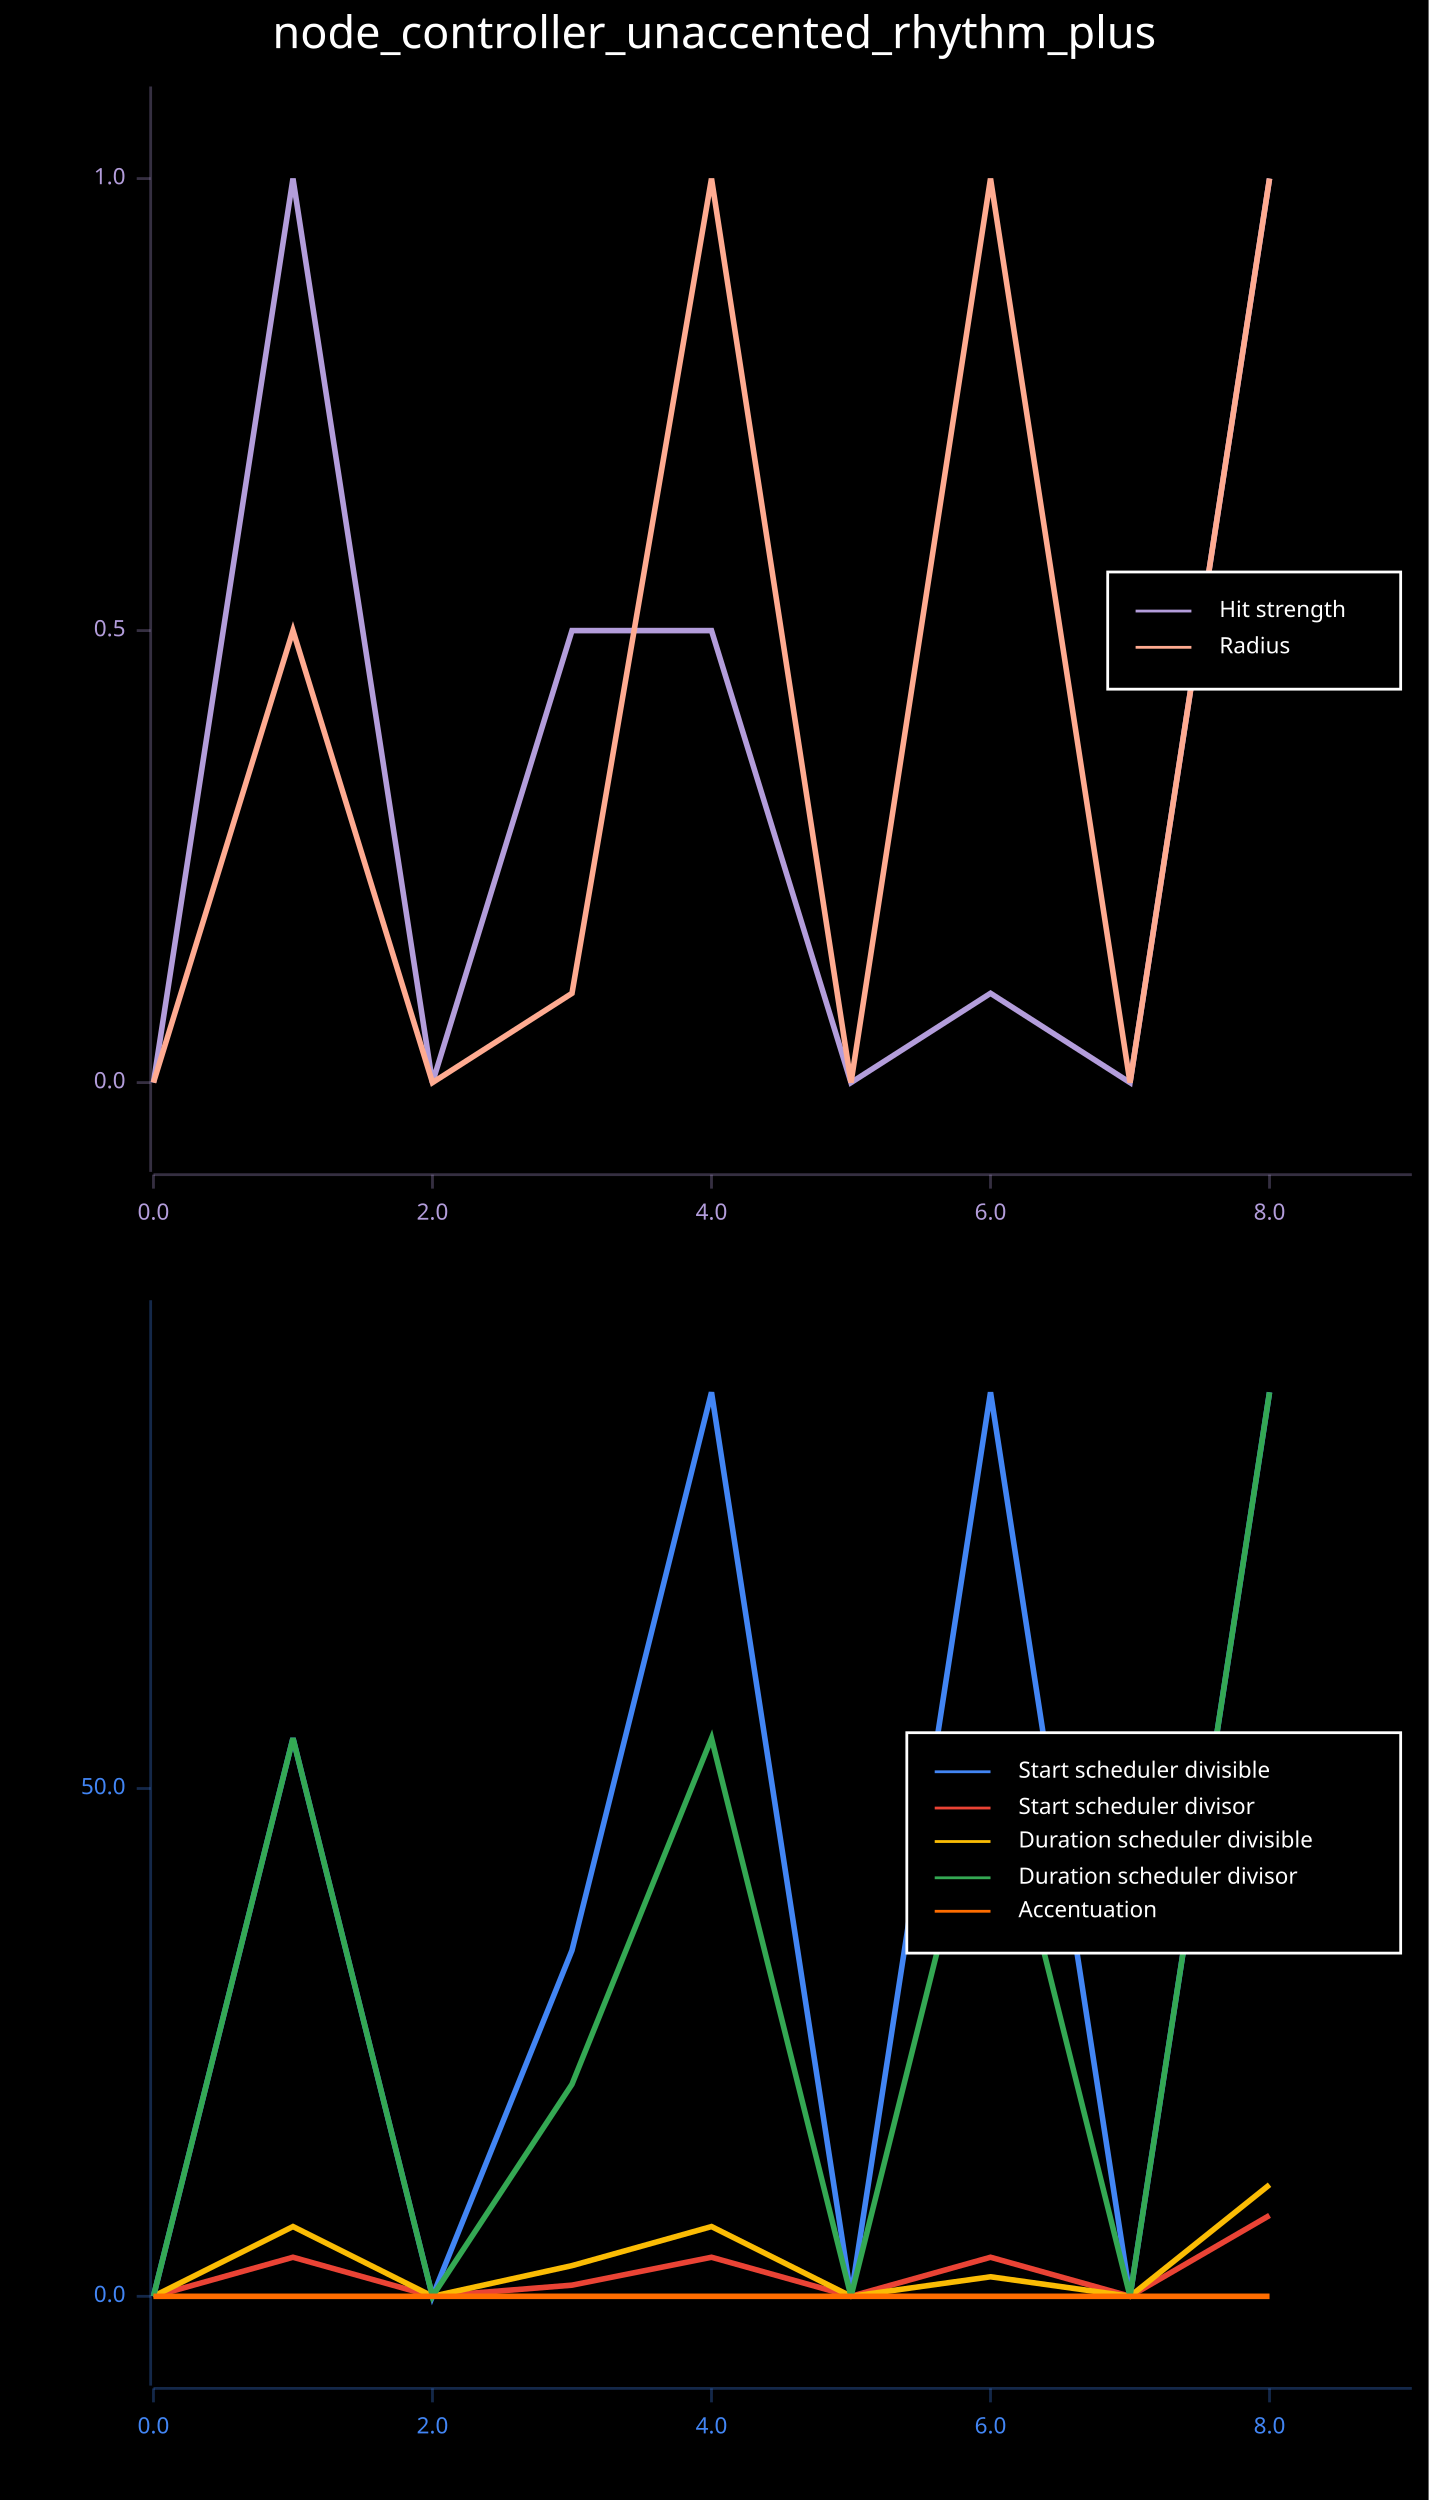
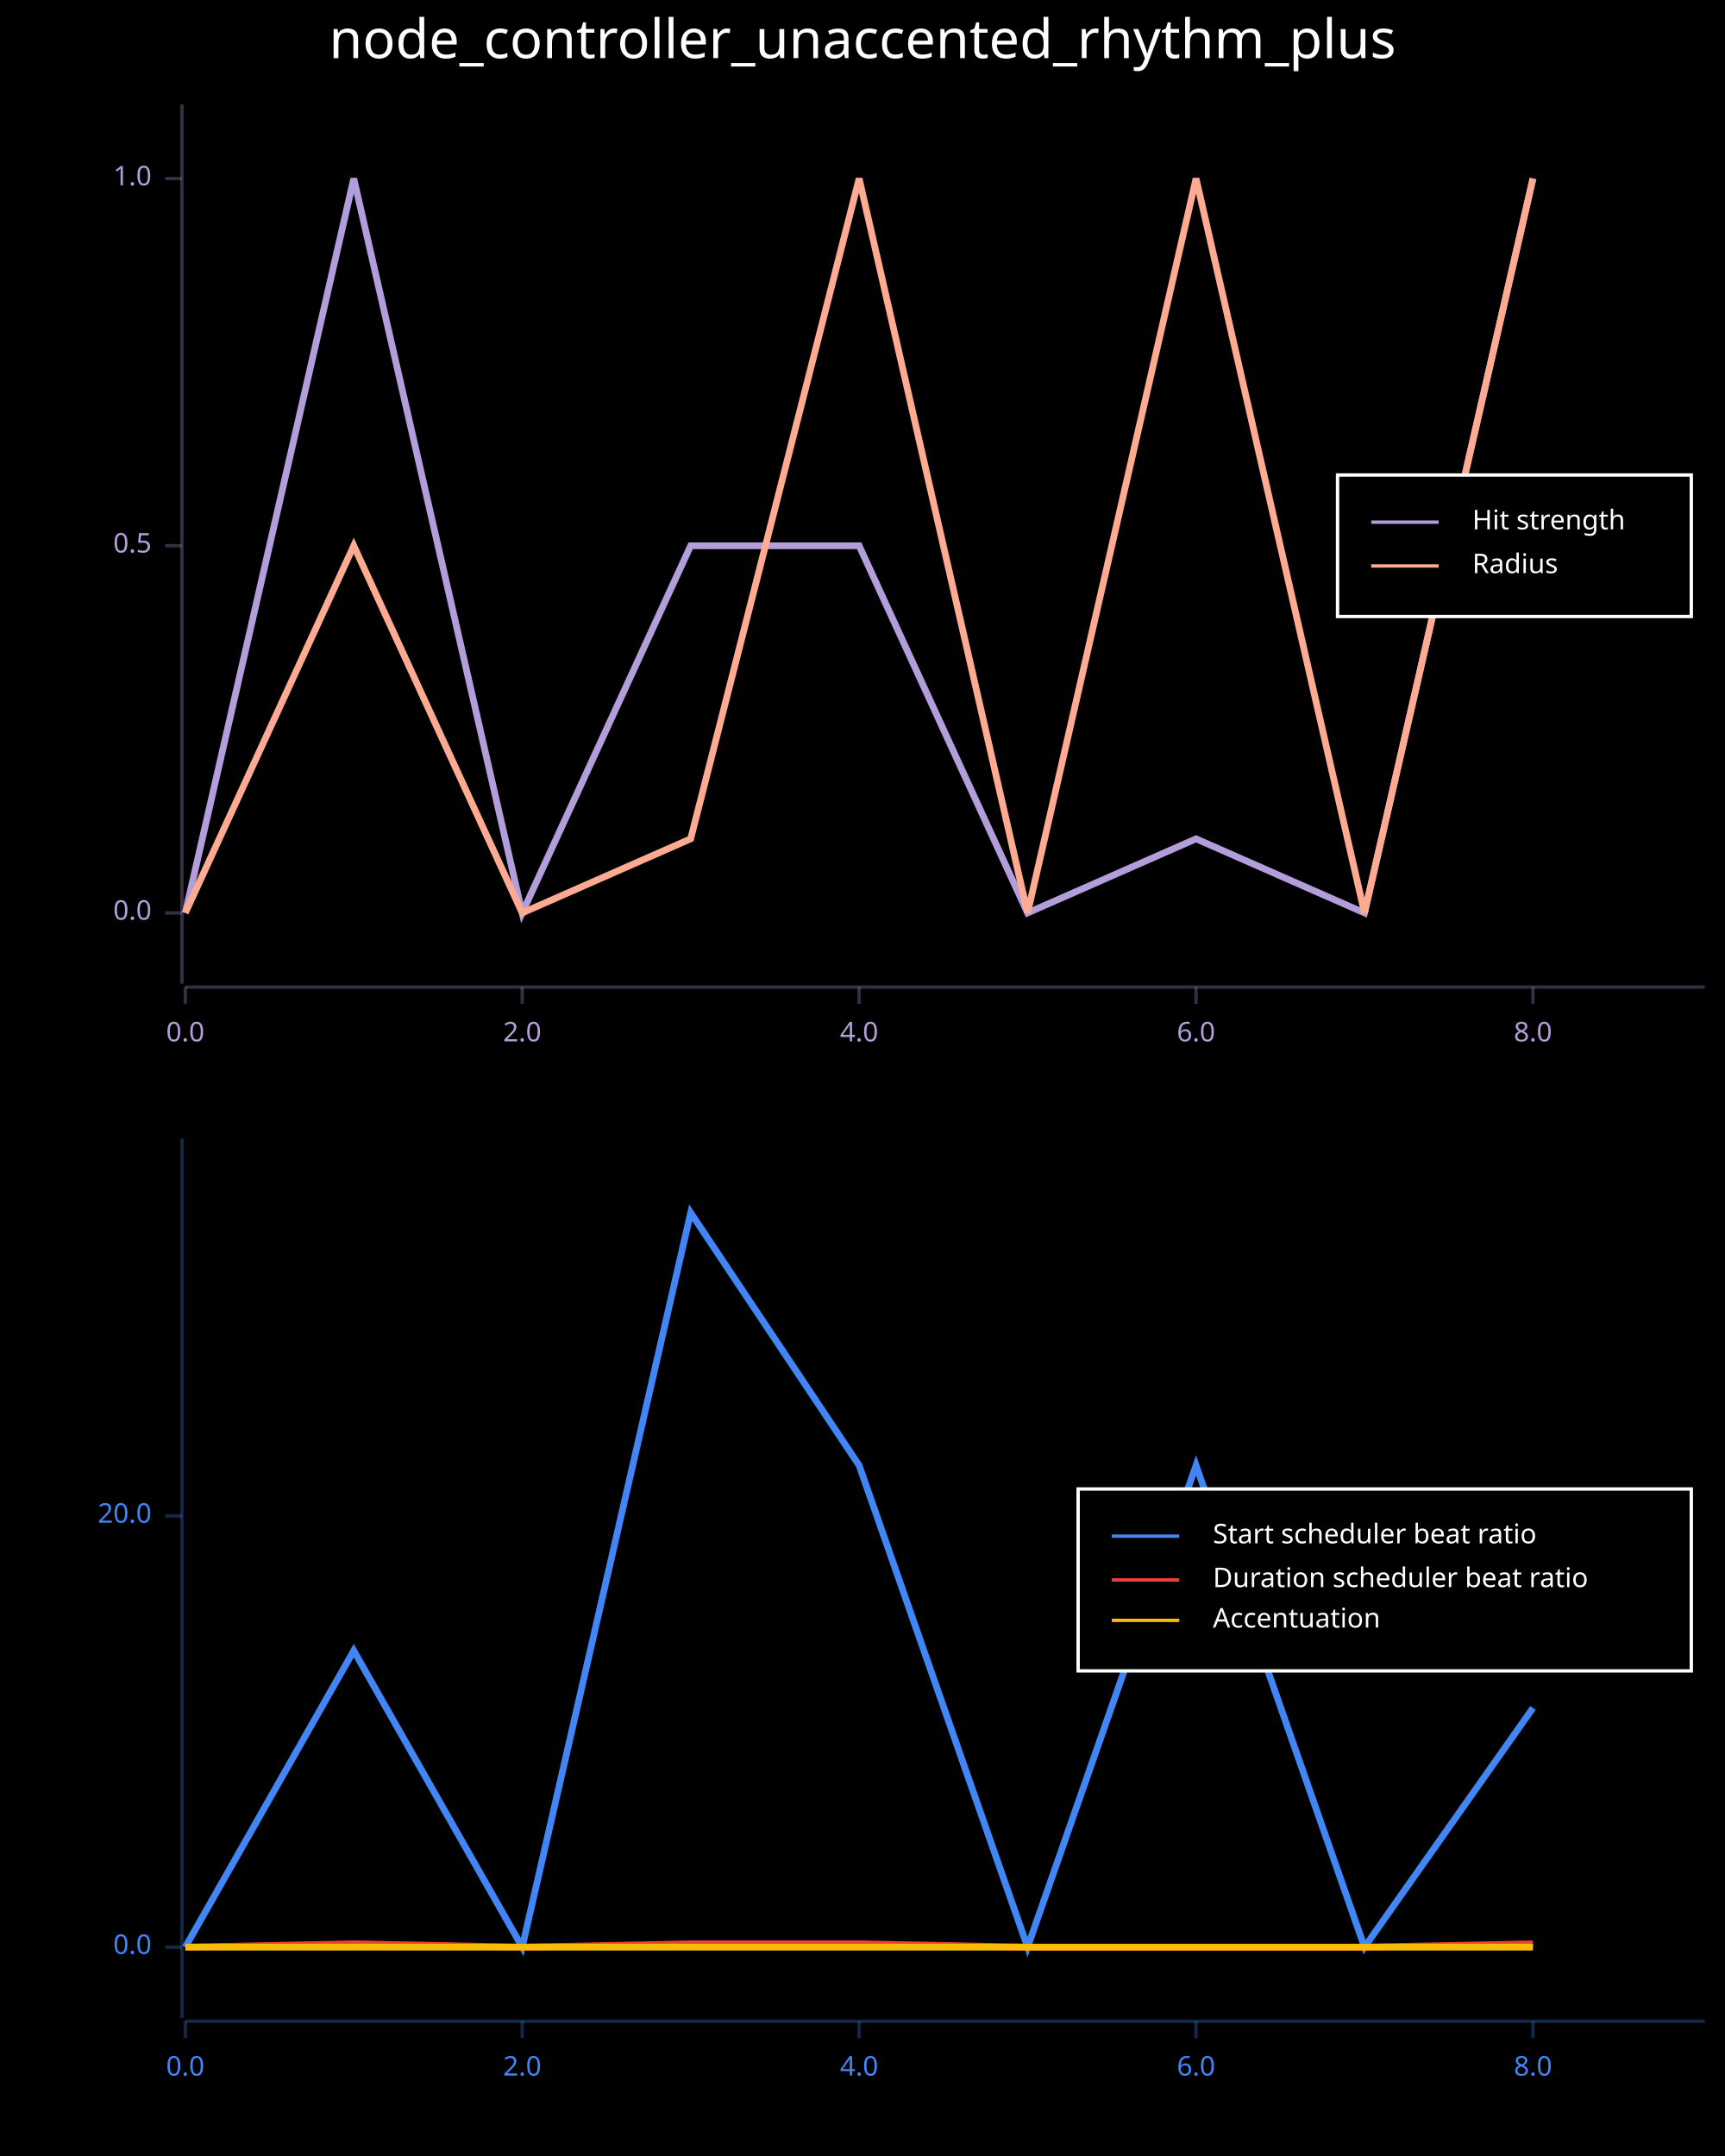
- <svg xmlns="http://www.w3.org/2000/svg" width="512" height="896" viewBox="0 0 512 896">
-   <rect x="0" y="0" width="512" height="896" opacity="1" fill="#000000" stroke="none" />
+ <svg xmlns="http://www.w3.org/2000/svg" width="512" height="640" viewBox="0 0 512 640">
+   <rect x="0" y="0" width="512" height="640" opacity="1" fill="#000000" stroke="none" />
  <text x="256" y="5" dy="0.76em" text-anchor="middle" font-family="sans-serif" font-size="16.129" opacity="1" fill="#FFFFFF">
node_controller_unaccented_rhythm_plus
</text>
-   <polyline fill="none" opacity="0.3" stroke="#B39DDB" stroke-width="1" points="54,31 54,420 " />
-   <text x="45" y="388" dy="0.5ex" text-anchor="end" font-family="sans-serif" font-size="8.065" opacity="1" fill="#B39DDB">
+   <polyline fill="none" opacity="0.3" stroke="#B39DDB" stroke-width="1" points="54,31 54,292 " />
+   <text x="45" y="271" dy="0.5ex" text-anchor="end" font-family="sans-serif" font-size="8.065" opacity="1" fill="#B39DDB">
0.0
</text>
-   <polyline fill="none" opacity="0.3" stroke="#B39DDB" stroke-width="1" points="49,388 54,388 " />
-   <text x="45" y="226" dy="0.5ex" text-anchor="end" font-family="sans-serif" font-size="8.065" opacity="1" fill="#B39DDB">
+   <polyline fill="none" opacity="0.3" stroke="#B39DDB" stroke-width="1" points="49,271 54,271 " />
+   <text x="45" y="162" dy="0.5ex" text-anchor="end" font-family="sans-serif" font-size="8.065" opacity="1" fill="#B39DDB">
0.5
</text>
-   <polyline fill="none" opacity="0.3" stroke="#B39DDB" stroke-width="1" points="49,226 54,226 " />
-   <text x="45" y="64" dy="0.5ex" text-anchor="end" font-family="sans-serif" font-size="8.065" opacity="1" fill="#B39DDB">
+   <polyline fill="none" opacity="0.3" stroke="#B39DDB" stroke-width="1" points="49,162 54,162 " />
+   <text x="45" y="53" dy="0.5ex" text-anchor="end" font-family="sans-serif" font-size="8.065" opacity="1" fill="#B39DDB">
1.0
</text>
-   <polyline fill="none" opacity="0.3" stroke="#B39DDB" stroke-width="1" points="49,64 54,64 " />
-   <polyline fill="none" opacity="0.3" stroke="#B39DDB" stroke-width="1" points="55,421 506,421 " />
-   <text x="55" y="431" dy="0.76em" text-anchor="middle" font-family="sans-serif" font-size="8.065" opacity="1" fill="#B39DDB">
+   <polyline fill="none" opacity="0.3" stroke="#B39DDB" stroke-width="1" points="49,53 54,53 " />
+   <polyline fill="none" opacity="0.3" stroke="#B39DDB" stroke-width="1" points="55,293 506,293 " />
+   <text x="55" y="303" dy="0.76em" text-anchor="middle" font-family="sans-serif" font-size="8.065" opacity="1" fill="#B39DDB">
0.0
</text>
-   <polyline fill="none" opacity="0.3" stroke="#B39DDB" stroke-width="1" points="55,421 55,426 " />
-   <text x="155" y="431" dy="0.76em" text-anchor="middle" font-family="sans-serif" font-size="8.065" opacity="1" fill="#B39DDB">
+   <polyline fill="none" opacity="0.3" stroke="#B39DDB" stroke-width="1" points="55,293 55,298 " />
+   <text x="155" y="303" dy="0.76em" text-anchor="middle" font-family="sans-serif" font-size="8.065" opacity="1" fill="#B39DDB">
2.0
</text>
-   <polyline fill="none" opacity="0.3" stroke="#B39DDB" stroke-width="1" points="155,421 155,426 " />
-   <text x="255" y="431" dy="0.76em" text-anchor="middle" font-family="sans-serif" font-size="8.065" opacity="1" fill="#B39DDB">
+   <polyline fill="none" opacity="0.3" stroke="#B39DDB" stroke-width="1" points="155,293 155,298 " />
+   <text x="255" y="303" dy="0.76em" text-anchor="middle" font-family="sans-serif" font-size="8.065" opacity="1" fill="#B39DDB">
4.0
</text>
-   <polyline fill="none" opacity="0.3" stroke="#B39DDB" stroke-width="1" points="255,421 255,426 " />
-   <text x="355" y="431" dy="0.76em" text-anchor="middle" font-family="sans-serif" font-size="8.065" opacity="1" fill="#B39DDB">
+   <polyline fill="none" opacity="0.3" stroke="#B39DDB" stroke-width="1" points="255,293 255,298 " />
+   <text x="355" y="303" dy="0.76em" text-anchor="middle" font-family="sans-serif" font-size="8.065" opacity="1" fill="#B39DDB">
6.0
</text>
-   <polyline fill="none" opacity="0.3" stroke="#B39DDB" stroke-width="1" points="355,421 355,426 " />
-   <text x="455" y="431" dy="0.76em" text-anchor="middle" font-family="sans-serif" font-size="8.065" opacity="1" fill="#B39DDB">
+   <polyline fill="none" opacity="0.3" stroke="#B39DDB" stroke-width="1" points="355,293 355,298 " />
+   <text x="455" y="303" dy="0.76em" text-anchor="middle" font-family="sans-serif" font-size="8.065" opacity="1" fill="#B39DDB">
8.0
</text>
-   <polyline fill="none" opacity="0.3" stroke="#B39DDB" stroke-width="1" points="455,421 455,426 " />
-   <polyline fill="none" opacity="1" stroke="#B39DDB" stroke-width="2" points="55,388 105,64 155,388 205,226 255,226 305,388 355,356 405,388 455,64 " />
-   <polyline fill="none" opacity="1" stroke="#FFAB91" stroke-width="2" points="55,388 105,226 155,388 205,356 255,64 305,388 355,64 405,388 455,64 " />
-   <rect x="397" y="205" width="105" height="42" opacity="1" fill="#000000" stroke="none" />
-   <rect x="397" y="205" width="105" height="42" opacity="1" fill="none" stroke="#FFFFFF" />
-   <text x="437" y="215" dy="0.76em" text-anchor="start" font-family="sans-serif" font-size="8.065" opacity="1" fill="#FFFFFF">
+   <polyline fill="none" opacity="0.3" stroke="#B39DDB" stroke-width="1" points="455,293 455,298 " />
+   <polyline fill="none" opacity="1" stroke="#B39DDB" stroke-width="2" points="55,271 105,53 155,271 205,162 255,162 305,271 355,249 405,271 455,53 " />
+   <polyline fill="none" opacity="1" stroke="#FFAB91" stroke-width="2" points="55,271 105,162 155,271 205,249 255,53 305,271 355,53 405,271 455,53 " />
+   <rect x="397" y="141" width="105" height="42" opacity="1" fill="#000000" stroke="none" />
+   <rect x="397" y="141" width="105" height="42" opacity="1" fill="none" stroke="#FFFFFF" />
+   <text x="437" y="151" dy="0.76em" text-anchor="start" font-family="sans-serif" font-size="8.065" opacity="1" fill="#FFFFFF">
Hit strength
</text>
-   <text x="437" y="228" dy="0.76em" text-anchor="start" font-family="sans-serif" font-size="8.065" opacity="1" fill="#FFFFFF">
+   <text x="437" y="164" dy="0.76em" text-anchor="start" font-family="sans-serif" font-size="8.065" opacity="1" fill="#FFFFFF">
Radius
</text>
-   <polyline fill="none" opacity="1" stroke="#B39DDB" stroke-width="1" points="407,219 427,219 " />
-   <polyline fill="none" opacity="1" stroke="#FFAB91" stroke-width="1" points="407,232 427,232 " />
-   <polyline fill="none" opacity="0.3" stroke="#4285F4" stroke-width="1" points="54,466 54,855 " />
-   <text x="45" y="823" dy="0.5ex" text-anchor="end" font-family="sans-serif" font-size="8.065" opacity="1" fill="#4285F4">
+   <polyline fill="none" opacity="1" stroke="#B39DDB" stroke-width="1" points="407,155 427,155 " />
+   <polyline fill="none" opacity="1" stroke="#FFAB91" stroke-width="1" points="407,168 427,168 " />
+   <polyline fill="none" opacity="0.3" stroke="#4285F4" stroke-width="1" points="54,338 54,599 " />
+   <text x="45" y="578" dy="0.5ex" text-anchor="end" font-family="sans-serif" font-size="8.065" opacity="1" fill="#4285F4">
0.0
</text>
-   <polyline fill="none" opacity="0.3" stroke="#4285F4" stroke-width="1" points="49,823 54,823 " />
-   <text x="45" y="641" dy="0.5ex" text-anchor="end" font-family="sans-serif" font-size="8.065" opacity="1" fill="#4285F4">
- 50.0
+   <polyline fill="none" opacity="0.3" stroke="#4285F4" stroke-width="1" points="49,578 54,578 " />
+   <text x="45" y="450" dy="0.5ex" text-anchor="end" font-family="sans-serif" font-size="8.065" opacity="1" fill="#4285F4">
+ 20.0
</text>
-   <polyline fill="none" opacity="0.3" stroke="#4285F4" stroke-width="1" points="49,641 54,641 " />
-   <polyline fill="none" opacity="0.3" stroke="#4285F4" stroke-width="1" points="55,856 506,856 " />
-   <text x="55" y="866" dy="0.76em" text-anchor="middle" font-family="sans-serif" font-size="8.065" opacity="1" fill="#4285F4">
+   <polyline fill="none" opacity="0.3" stroke="#4285F4" stroke-width="1" points="49,450 54,450 " />
+   <polyline fill="none" opacity="0.3" stroke="#4285F4" stroke-width="1" points="55,600 506,600 " />
+   <text x="55" y="610" dy="0.76em" text-anchor="middle" font-family="sans-serif" font-size="8.065" opacity="1" fill="#4285F4">
0.0
</text>
-   <polyline fill="none" opacity="0.3" stroke="#4285F4" stroke-width="1" points="55,856 55,861 " />
-   <text x="155" y="866" dy="0.76em" text-anchor="middle" font-family="sans-serif" font-size="8.065" opacity="1" fill="#4285F4">
+   <polyline fill="none" opacity="0.3" stroke="#4285F4" stroke-width="1" points="55,600 55,605 " />
+   <text x="155" y="610" dy="0.76em" text-anchor="middle" font-family="sans-serif" font-size="8.065" opacity="1" fill="#4285F4">
2.0
</text>
-   <polyline fill="none" opacity="0.3" stroke="#4285F4" stroke-width="1" points="155,856 155,861 " />
-   <text x="255" y="866" dy="0.76em" text-anchor="middle" font-family="sans-serif" font-size="8.065" opacity="1" fill="#4285F4">
+   <polyline fill="none" opacity="0.3" stroke="#4285F4" stroke-width="1" points="155,600 155,605 " />
+   <text x="255" y="610" dy="0.76em" text-anchor="middle" font-family="sans-serif" font-size="8.065" opacity="1" fill="#4285F4">
4.0
</text>
-   <polyline fill="none" opacity="0.3" stroke="#4285F4" stroke-width="1" points="255,856 255,861 " />
-   <text x="355" y="866" dy="0.76em" text-anchor="middle" font-family="sans-serif" font-size="8.065" opacity="1" fill="#4285F4">
+   <polyline fill="none" opacity="0.3" stroke="#4285F4" stroke-width="1" points="255,600 255,605 " />
+   <text x="355" y="610" dy="0.76em" text-anchor="middle" font-family="sans-serif" font-size="8.065" opacity="1" fill="#4285F4">
6.0
</text>
-   <polyline fill="none" opacity="0.3" stroke="#4285F4" stroke-width="1" points="355,856 355,861 " />
-   <text x="455" y="866" dy="0.76em" text-anchor="middle" font-family="sans-serif" font-size="8.065" opacity="1" fill="#4285F4">
+   <polyline fill="none" opacity="0.3" stroke="#4285F4" stroke-width="1" points="355,600 355,605 " />
+   <text x="455" y="610" dy="0.76em" text-anchor="middle" font-family="sans-serif" font-size="8.065" opacity="1" fill="#4285F4">
8.0
</text>
-   <polyline fill="none" opacity="0.3" stroke="#4285F4" stroke-width="1" points="455,856 455,861 " />
-   <polyline fill="none" opacity="1" stroke="#4285F4" stroke-width="2" points="55,823 105,623 155,823 205,699 255,499 305,823 355,499 405,823 455,499 " />
-   <polyline fill="none" opacity="1" stroke="#EA4335" stroke-width="2" points="55,823 105,809 155,823 205,819 255,809 305,823 355,809 405,823 455,794 " />
-   <polyline fill="none" opacity="1" stroke="#FBBC04" stroke-width="2" points="55,823 105,798 155,823 205,812 255,798 305,823 355,816 405,823 455,783 " />
-   <polyline fill="none" opacity="1" stroke="#34A853" stroke-width="2" points="55,823 105,623 155,823 205,747 255,623 305,823 355,623 405,823 455,499 " />
-   <polyline fill="none" opacity="1" stroke="#FF6D00" stroke-width="2" points="55,823 105,823 155,823 205,823 255,823 305,823 355,823 405,823 455,823 " />
-   <rect x="325" y="621" width="177" height="79" opacity="1" fill="#000000" stroke="none" />
-   <rect x="325" y="621" width="177" height="79" opacity="1" fill="none" stroke="#FFFFFF" />
-   <text x="365" y="631" dy="0.76em" text-anchor="start" font-family="sans-serif" font-size="8.065" opacity="1" fill="#FFFFFF">
- Start scheduler divisible
+   <polyline fill="none" opacity="0.3" stroke="#4285F4" stroke-width="1" points="455,600 455,605 " />
+   <polyline fill="none" opacity="1" stroke="#4285F4" stroke-width="2" points="55,578 105,490 155,578 205,360 255,435 305,578 355,435 405,578 455,507 " />
+   <polyline fill="none" opacity="1" stroke="#EA4335" stroke-width="2" points="55,578 105,577 155,578 205,577 255,577 305,578 355,578 405,578 455,577 " />
+   <polyline fill="none" opacity="1" stroke="#FBBC04" stroke-width="2" points="55,578 105,578 155,578 205,578 255,578 305,578 355,578 405,578 455,578 " />
+   <rect x="320" y="442" width="182" height="54" opacity="1" fill="#000000" stroke="none" />
+   <rect x="320" y="442" width="182" height="54" opacity="1" fill="none" stroke="#FFFFFF" />
+   <text x="360" y="452" dy="0.76em" text-anchor="start" font-family="sans-serif" font-size="8.065" opacity="1" fill="#FFFFFF">
+ Start scheduler beat ratio
</text>
-   <text x="365" y="644" dy="0.76em" text-anchor="start" font-family="sans-serif" font-size="8.065" opacity="1" fill="#FFFFFF">
- Start scheduler divisor
+   <text x="360" y="465" dy="0.76em" text-anchor="start" font-family="sans-serif" font-size="8.065" opacity="1" fill="#FFFFFF">
+ Duration scheduler beat ratio
</text>
-   <text x="365" y="656" dy="0.76em" text-anchor="start" font-family="sans-serif" font-size="8.065" opacity="1" fill="#FFFFFF">
- Duration scheduler divisible
- </text>
-   <text x="365" y="669" dy="0.76em" text-anchor="start" font-family="sans-serif" font-size="8.065" opacity="1" fill="#FFFFFF">
- Duration scheduler divisor
- </text>
-   <text x="365" y="681" dy="0.76em" text-anchor="start" font-family="sans-serif" font-size="8.065" opacity="1" fill="#FFFFFF">
+   <text x="360" y="477" dy="0.76em" text-anchor="start" font-family="sans-serif" font-size="8.065" opacity="1" fill="#FFFFFF">
Accentuation
</text>
-   <polyline fill="none" opacity="1" stroke="#4285F4" stroke-width="1" points="335,635 355,635 " />
-   <polyline fill="none" opacity="1" stroke="#EA4335" stroke-width="1" points="335,648 355,648 " />
-   <polyline fill="none" opacity="1" stroke="#FBBC04" stroke-width="1" points="335,660 355,660 " />
-   <polyline fill="none" opacity="1" stroke="#34A853" stroke-width="1" points="335,673 355,673 " />
-   <polyline fill="none" opacity="1" stroke="#FF6D00" stroke-width="1" points="335,685 355,685 " />
+   <polyline fill="none" opacity="1" stroke="#4285F4" stroke-width="1" points="330,456 350,456 " />
+   <polyline fill="none" opacity="1" stroke="#EA4335" stroke-width="1" points="330,469 350,469 " />
+   <polyline fill="none" opacity="1" stroke="#FBBC04" stroke-width="1" points="330,481 350,481 " />
</svg>
